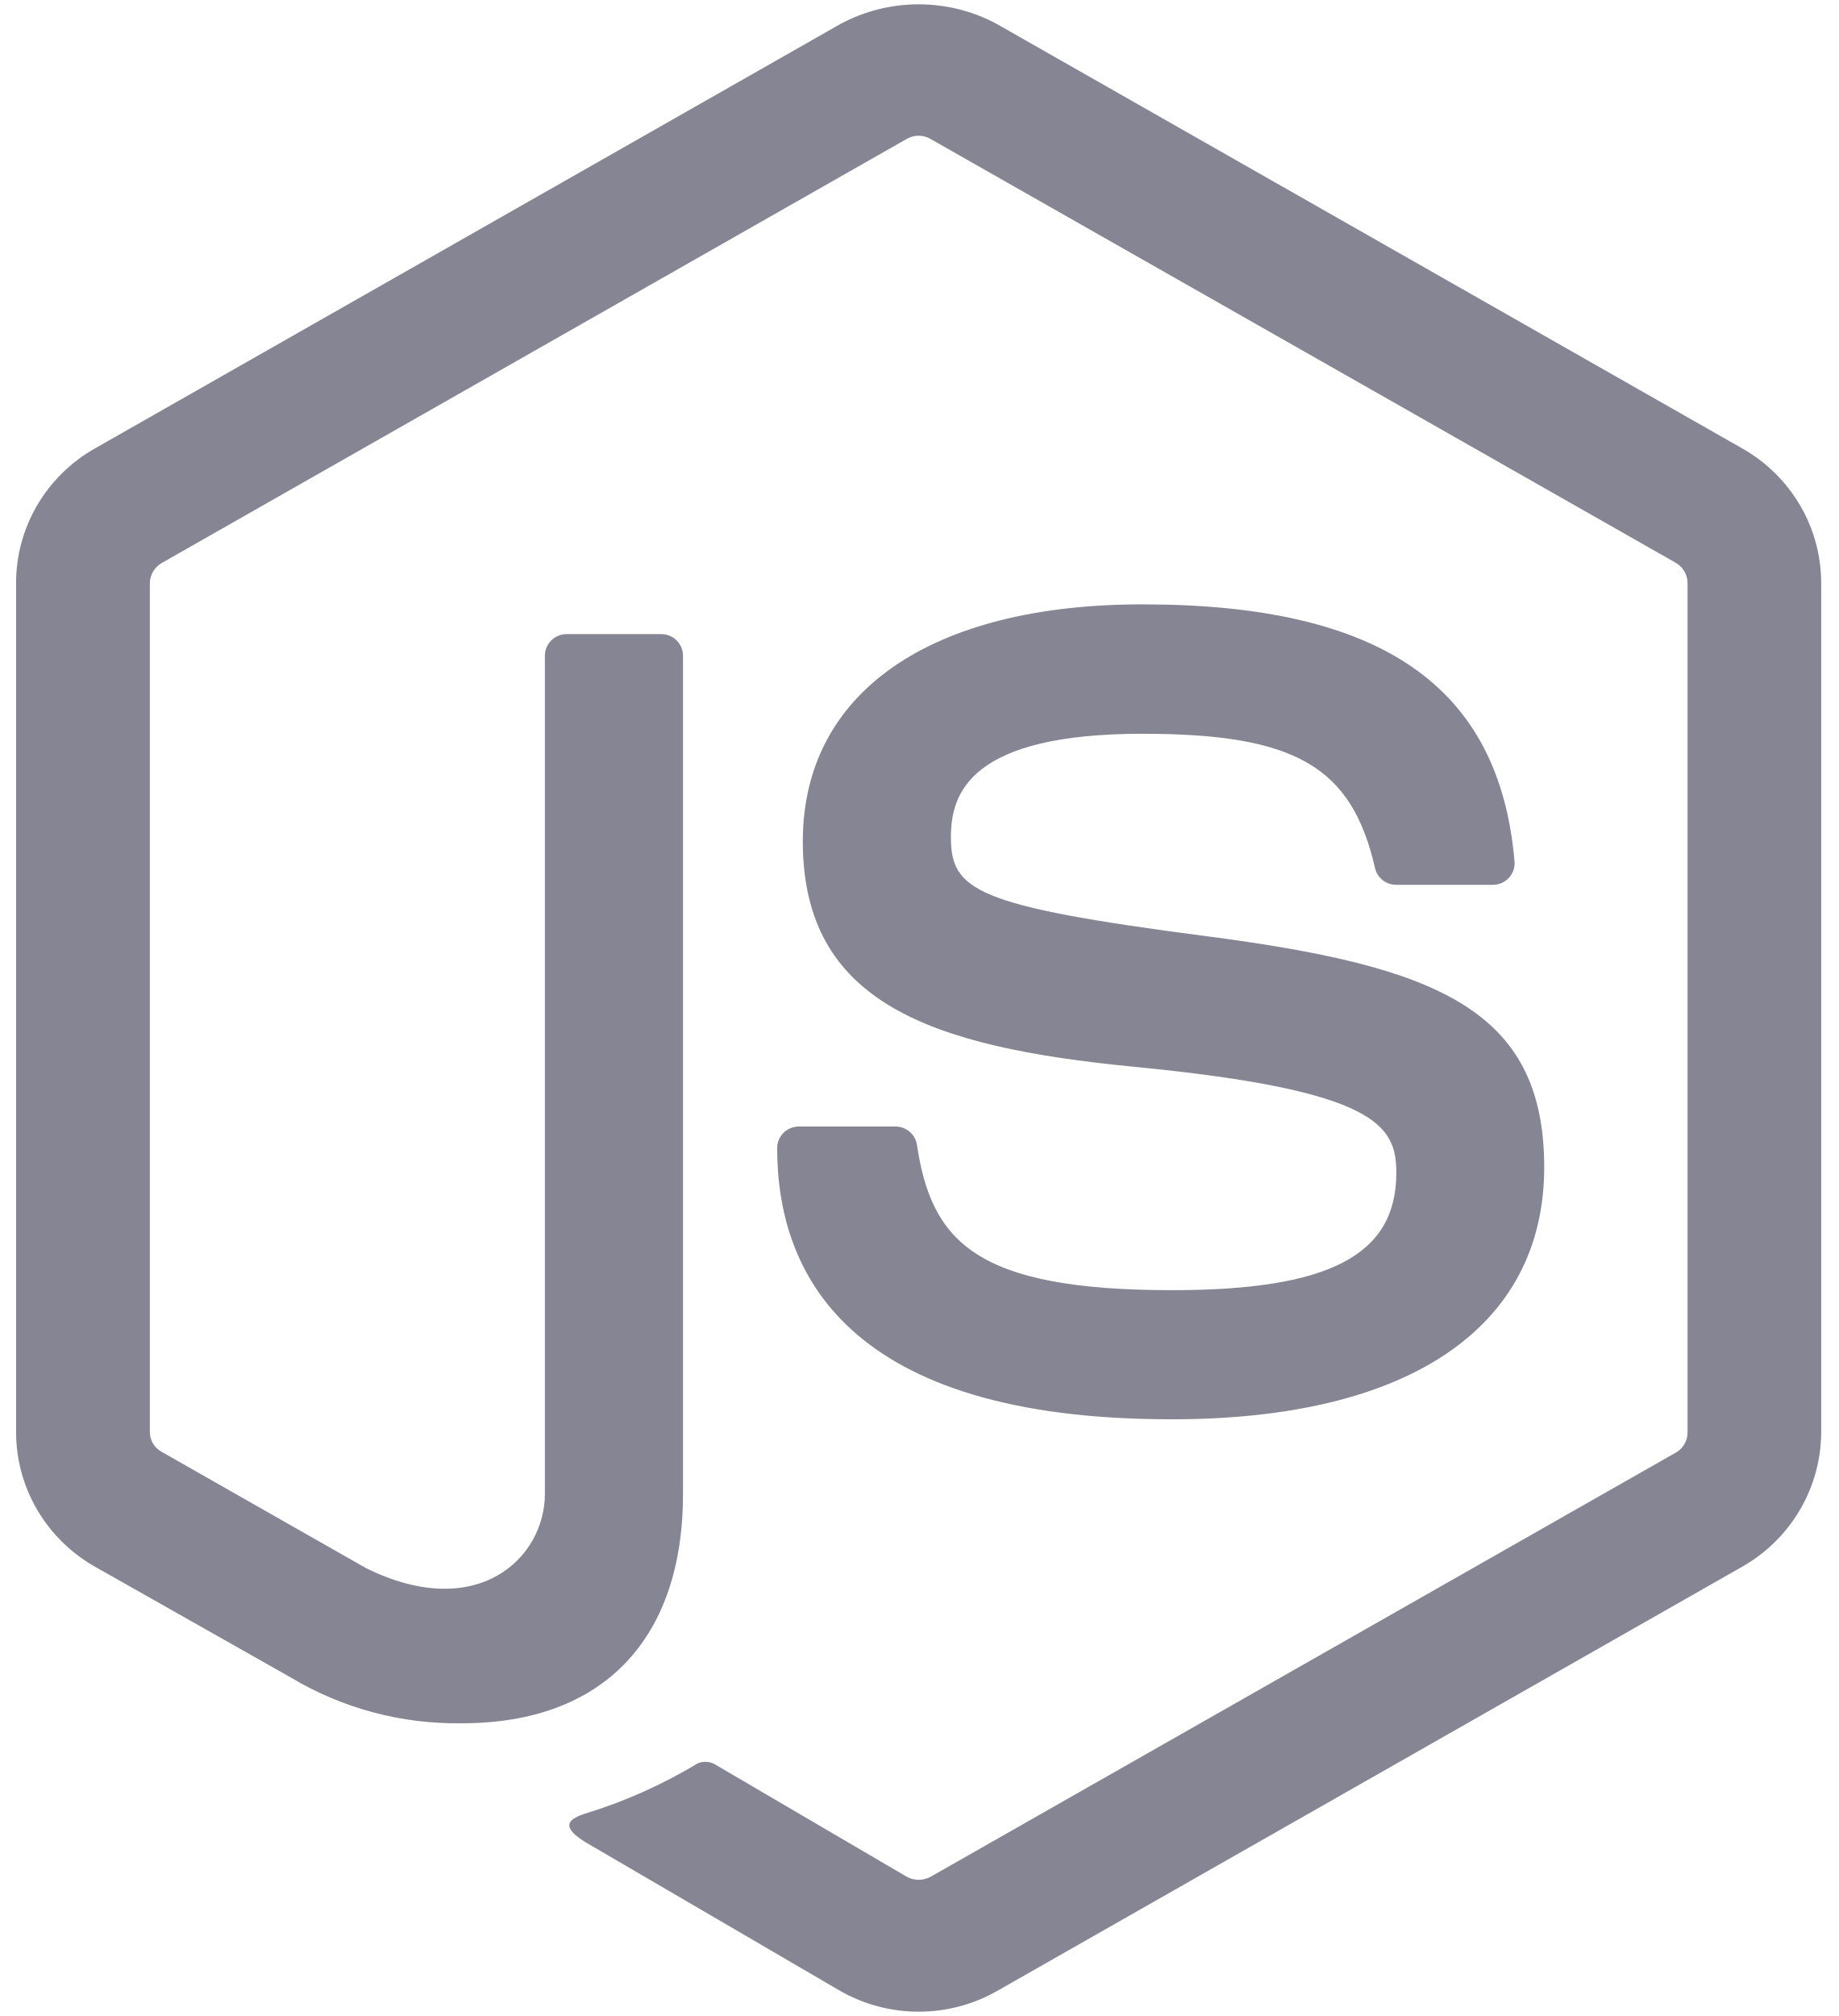
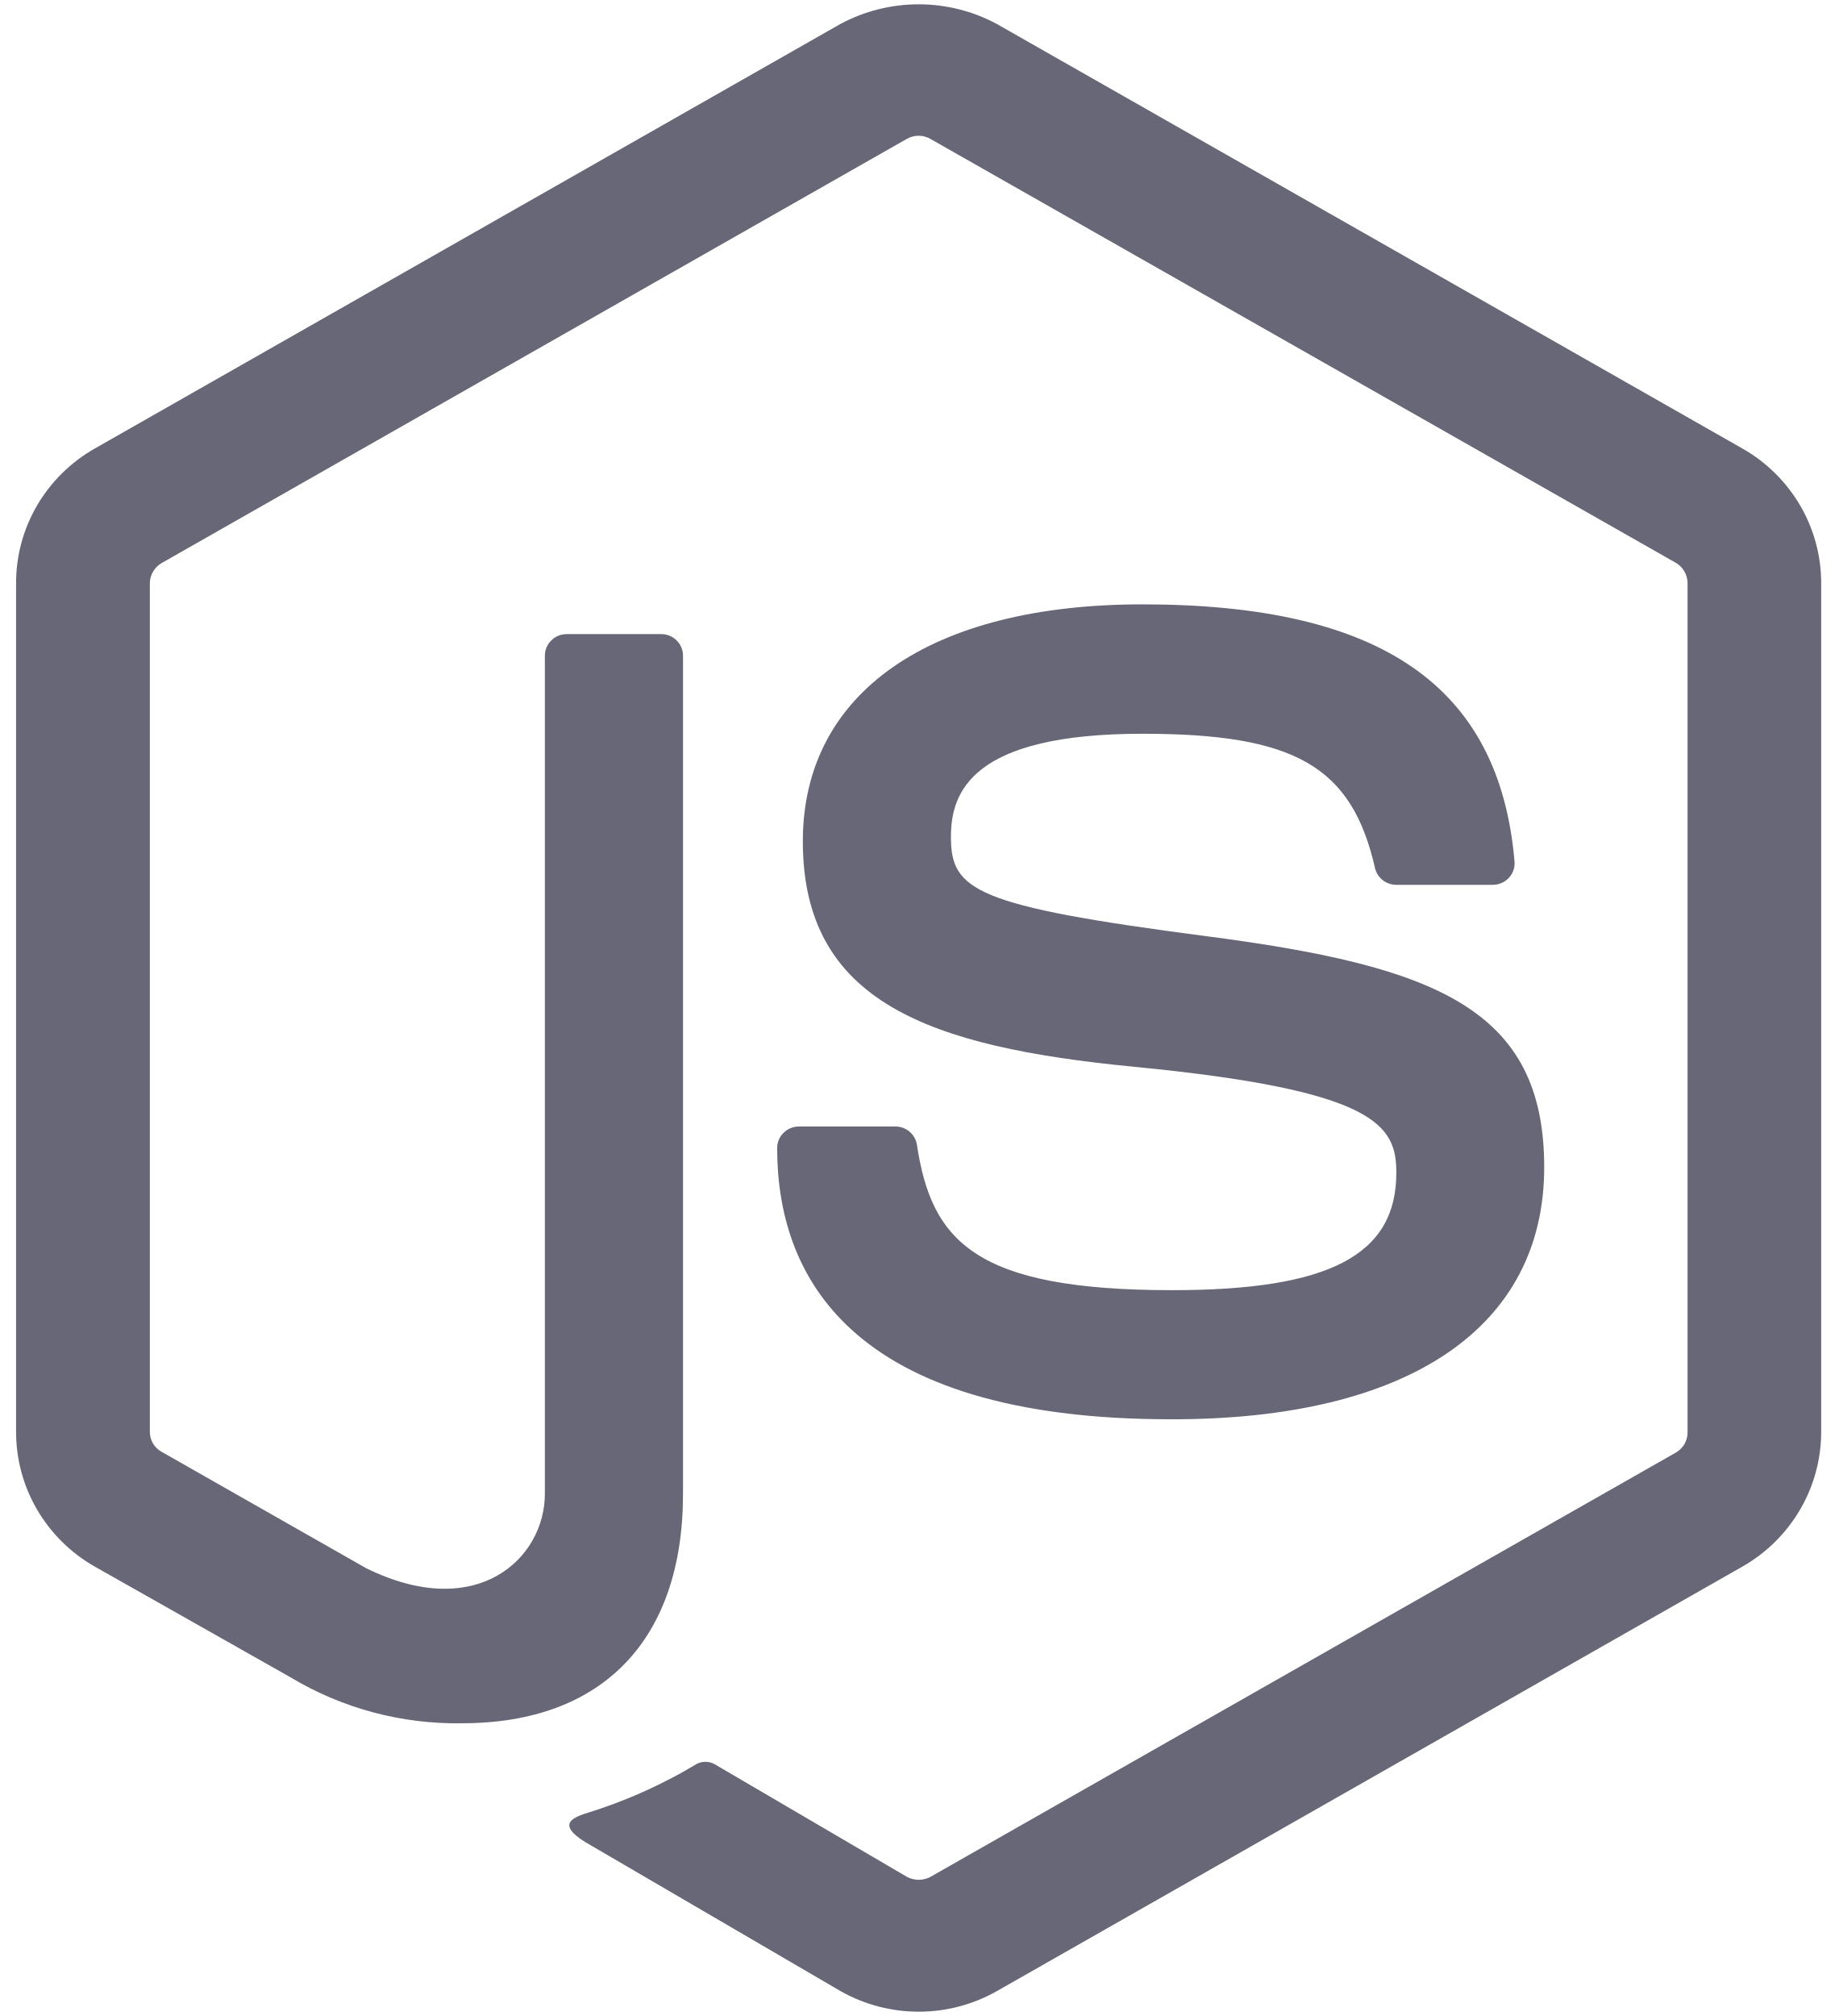
- <svg xmlns="http://www.w3.org/2000/svg" width="104" height="114" viewBox="0 0 104 114" fill="none">
-   <g opacity="0.8">
-     <path d="M51.958 113.756C50.404 113.756 48.879 113.353 47.533 112.588L33.455 104.371C31.353 103.211 32.377 102.802 33.072 102.562C35.307 101.882 37.447 100.928 39.441 99.725C39.608 99.648 39.792 99.615 39.976 99.629C40.159 99.642 40.336 99.702 40.49 99.802L51.308 106.138C51.509 106.243 51.734 106.298 51.962 106.298C52.19 106.298 52.414 106.243 52.615 106.138L94.803 82.13C95 82.013 95.163 81.848 95.276 81.651C95.39 81.453 95.449 81.23 95.448 81.003V32.979C95.448 32.748 95.388 32.522 95.274 32.321C95.159 32.12 94.994 31.951 94.794 31.832L52.607 7.844C52.408 7.733 52.184 7.675 51.956 7.675C51.727 7.675 51.503 7.733 51.304 7.844L9.142 31.84C8.94 31.957 8.773 32.123 8.657 32.323C8.54 32.523 8.478 32.749 8.475 32.979V80.983C8.476 81.209 8.538 81.431 8.654 81.626C8.77 81.822 8.937 81.983 9.137 82.094L20.708 88.677C26.979 91.766 30.819 88.126 30.819 84.469V37.074C30.819 36.751 30.949 36.442 31.18 36.214C31.412 35.985 31.725 35.857 32.052 35.857H37.398C37.725 35.857 38.039 35.985 38.27 36.214C38.501 36.442 38.631 36.751 38.631 37.074V84.473C38.631 92.723 34.075 97.446 26.14 97.446C22.716 97.505 19.346 96.602 16.424 94.844L5.334 88.572C3.988 87.799 2.871 86.691 2.094 85.36C1.318 84.028 0.91 82.519 0.91 80.983V32.979C0.906 31.441 1.312 29.928 2.089 28.594C2.866 27.26 3.985 26.15 5.334 25.378L47.525 1.361C48.884 0.628 50.408 0.244 51.958 0.244C53.507 0.244 55.031 0.628 56.39 1.361L98.577 25.378C99.923 26.149 101.041 27.255 101.818 28.585C102.595 29.916 103.004 31.424 103.006 32.959V80.983C103.003 82.519 102.593 84.027 101.816 85.359C101.04 86.69 99.923 87.798 98.577 88.572L56.39 112.588C55.042 113.355 53.514 113.757 51.958 113.756Z" fill="#676778" />
-     <path d="M43.956 64.917C43.956 64.594 44.086 64.285 44.317 64.057C44.549 63.829 44.862 63.701 45.19 63.701H50.646C50.938 63.702 51.219 63.804 51.441 63.99C51.663 64.177 51.811 64.435 51.859 64.718C52.681 70.195 55.148 72.956 66.304 72.956C75.189 72.956 78.976 70.974 78.976 66.323C78.976 63.644 77.903 61.653 64.091 60.319C52.546 59.193 45.407 56.671 45.407 47.574C45.407 39.182 52.583 34.175 64.61 34.175C78.125 34.175 84.815 38.801 85.662 48.725C85.675 48.891 85.653 49.057 85.598 49.214C85.543 49.371 85.457 49.516 85.343 49.639C85.229 49.761 85.091 49.86 84.938 49.928C84.784 49.996 84.618 50.032 84.449 50.034H78.956C78.68 50.031 78.414 49.936 78.199 49.766C77.984 49.595 77.834 49.359 77.772 49.094C76.46 43.333 73.249 41.493 64.614 41.493C54.91 41.493 53.783 44.825 53.783 47.322C53.783 50.347 55.115 51.23 68.216 52.937C81.18 54.628 87.34 57.02 87.34 66.003C87.34 75.068 79.675 80.257 66.308 80.257C47.825 80.282 43.956 71.926 43.956 64.917Z" fill="#676778" />
-   </g>
+ <svg xmlns="http://www.w3.org/2000/svg" width="104" height="114" fill="none">
+   <path fill="#676778" d="M51.958 113.756a8.953 8.953 0 0 1-4.425-1.168l-14.078-8.217c-2.102-1.16-1.078-1.569-.383-1.809a28.258 28.258 0 0 0 6.37-2.837 1.094 1.094 0 0 1 1.048.077l10.818 6.336a1.415 1.415 0 0 0 1.307 0L94.803 82.13a1.32 1.32 0 0 0 .474-.48c.113-.197.172-.42.171-.647V32.979c0-.23-.06-.457-.174-.658a1.35 1.35 0 0 0-.48-.49L52.607 7.845a1.343 1.343 0 0 0-1.303 0L9.142 31.84a1.347 1.347 0 0 0-.485.483c-.117.2-.18.426-.182.656v48.004a1.284 1.284 0 0 0 .662 1.111l11.571 6.583c6.27 3.09 10.11-.551 10.11-4.208V37.074c0-.323.13-.632.362-.86a1.24 1.24 0 0 1 .872-.357h5.346c.327 0 .64.128.872.357.231.228.361.537.361.86v47.4c0 8.25-4.556 12.972-12.491 12.972a18.242 18.242 0 0 1-9.716-2.602l-11.09-6.272a8.843 8.843 0 0 1-3.24-3.212A8.686 8.686 0 0 1 .91 80.983V32.979a8.67 8.67 0 0 1 1.18-4.385 8.827 8.827 0 0 1 3.244-3.216L47.525 1.36A9.34 9.34 0 0 1 51.958.244a9.34 9.34 0 0 1 4.432 1.117l42.187 24.017a8.84 8.84 0 0 1 3.241 3.207 8.69 8.69 0 0 1 1.188 4.374v48.024a8.713 8.713 0 0 1-1.19 4.376 8.856 8.856 0 0 1-3.239 3.213L56.39 112.588a8.951 8.951 0 0 1-4.432 1.168Z" />
+   <path fill="#676778" d="M43.956 64.917c0-.323.13-.632.361-.86.232-.228.545-.357.873-.357h5.456c.291.001.573.104.795.29.222.187.37.444.418.728.822 5.477 3.29 8.238 14.445 8.238 8.885 0 12.672-1.983 12.672-6.633 0-2.68-1.073-4.67-14.884-6.004-11.546-1.127-18.684-3.648-18.684-12.745 0-8.392 7.175-13.399 19.202-13.399 13.515 0 20.205 4.626 21.052 14.55a1.2 1.2 0 0 1-.319.913 1.233 1.233 0 0 1-.894.396h-5.493a1.244 1.244 0 0 1-.757-.269 1.215 1.215 0 0 1-.427-.671c-1.312-5.761-4.523-7.602-13.158-7.602-9.704 0-10.83 3.333-10.83 5.83 0 3.024 1.331 3.908 14.432 5.615C81.18 54.627 87.34 57.02 87.34 66.003c0 9.065-7.665 14.254-21.032 14.254-18.483.024-22.352-8.33-22.352-15.34Z" />
</svg>
